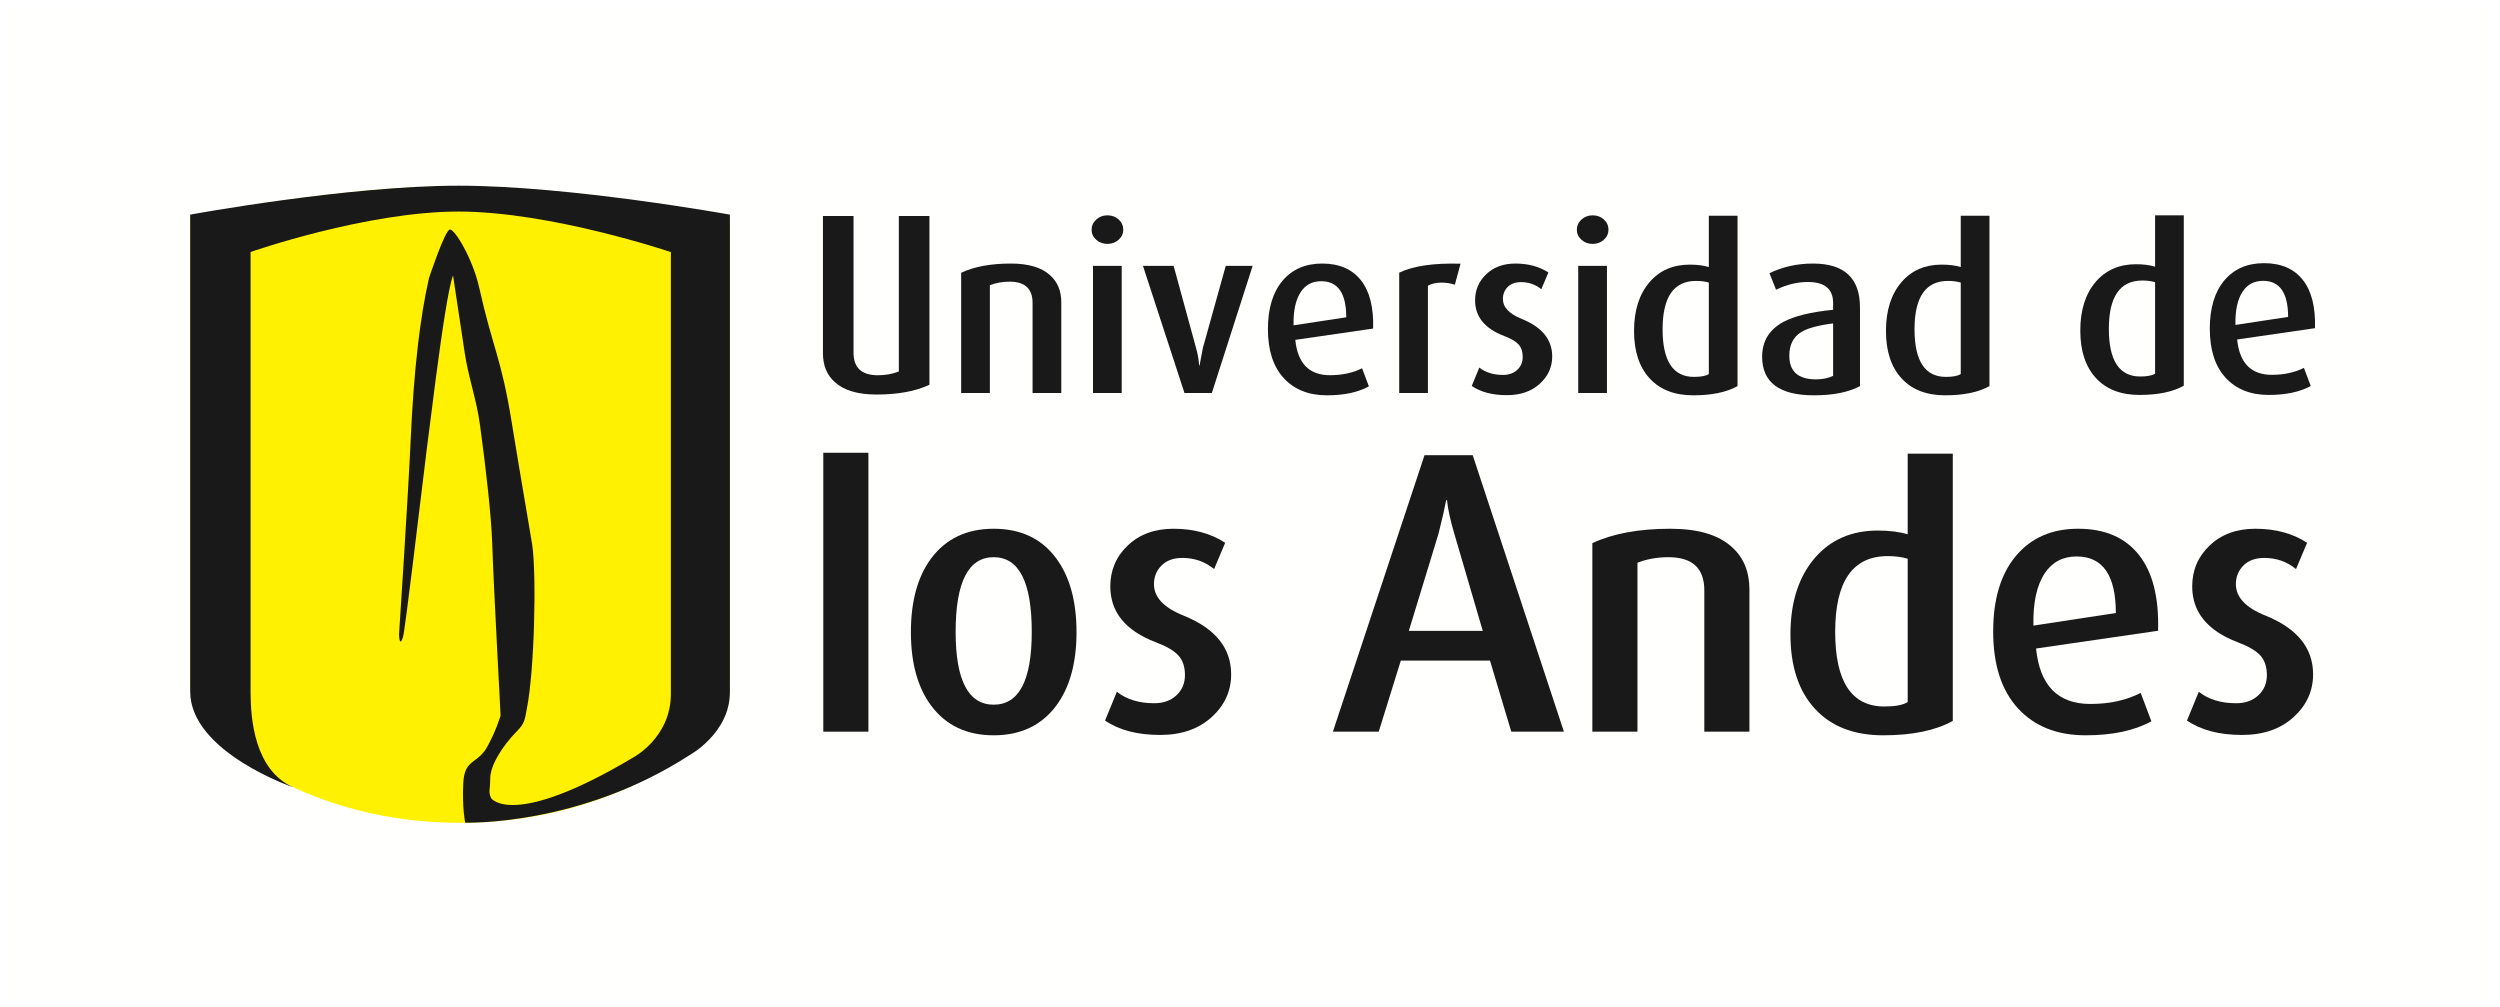
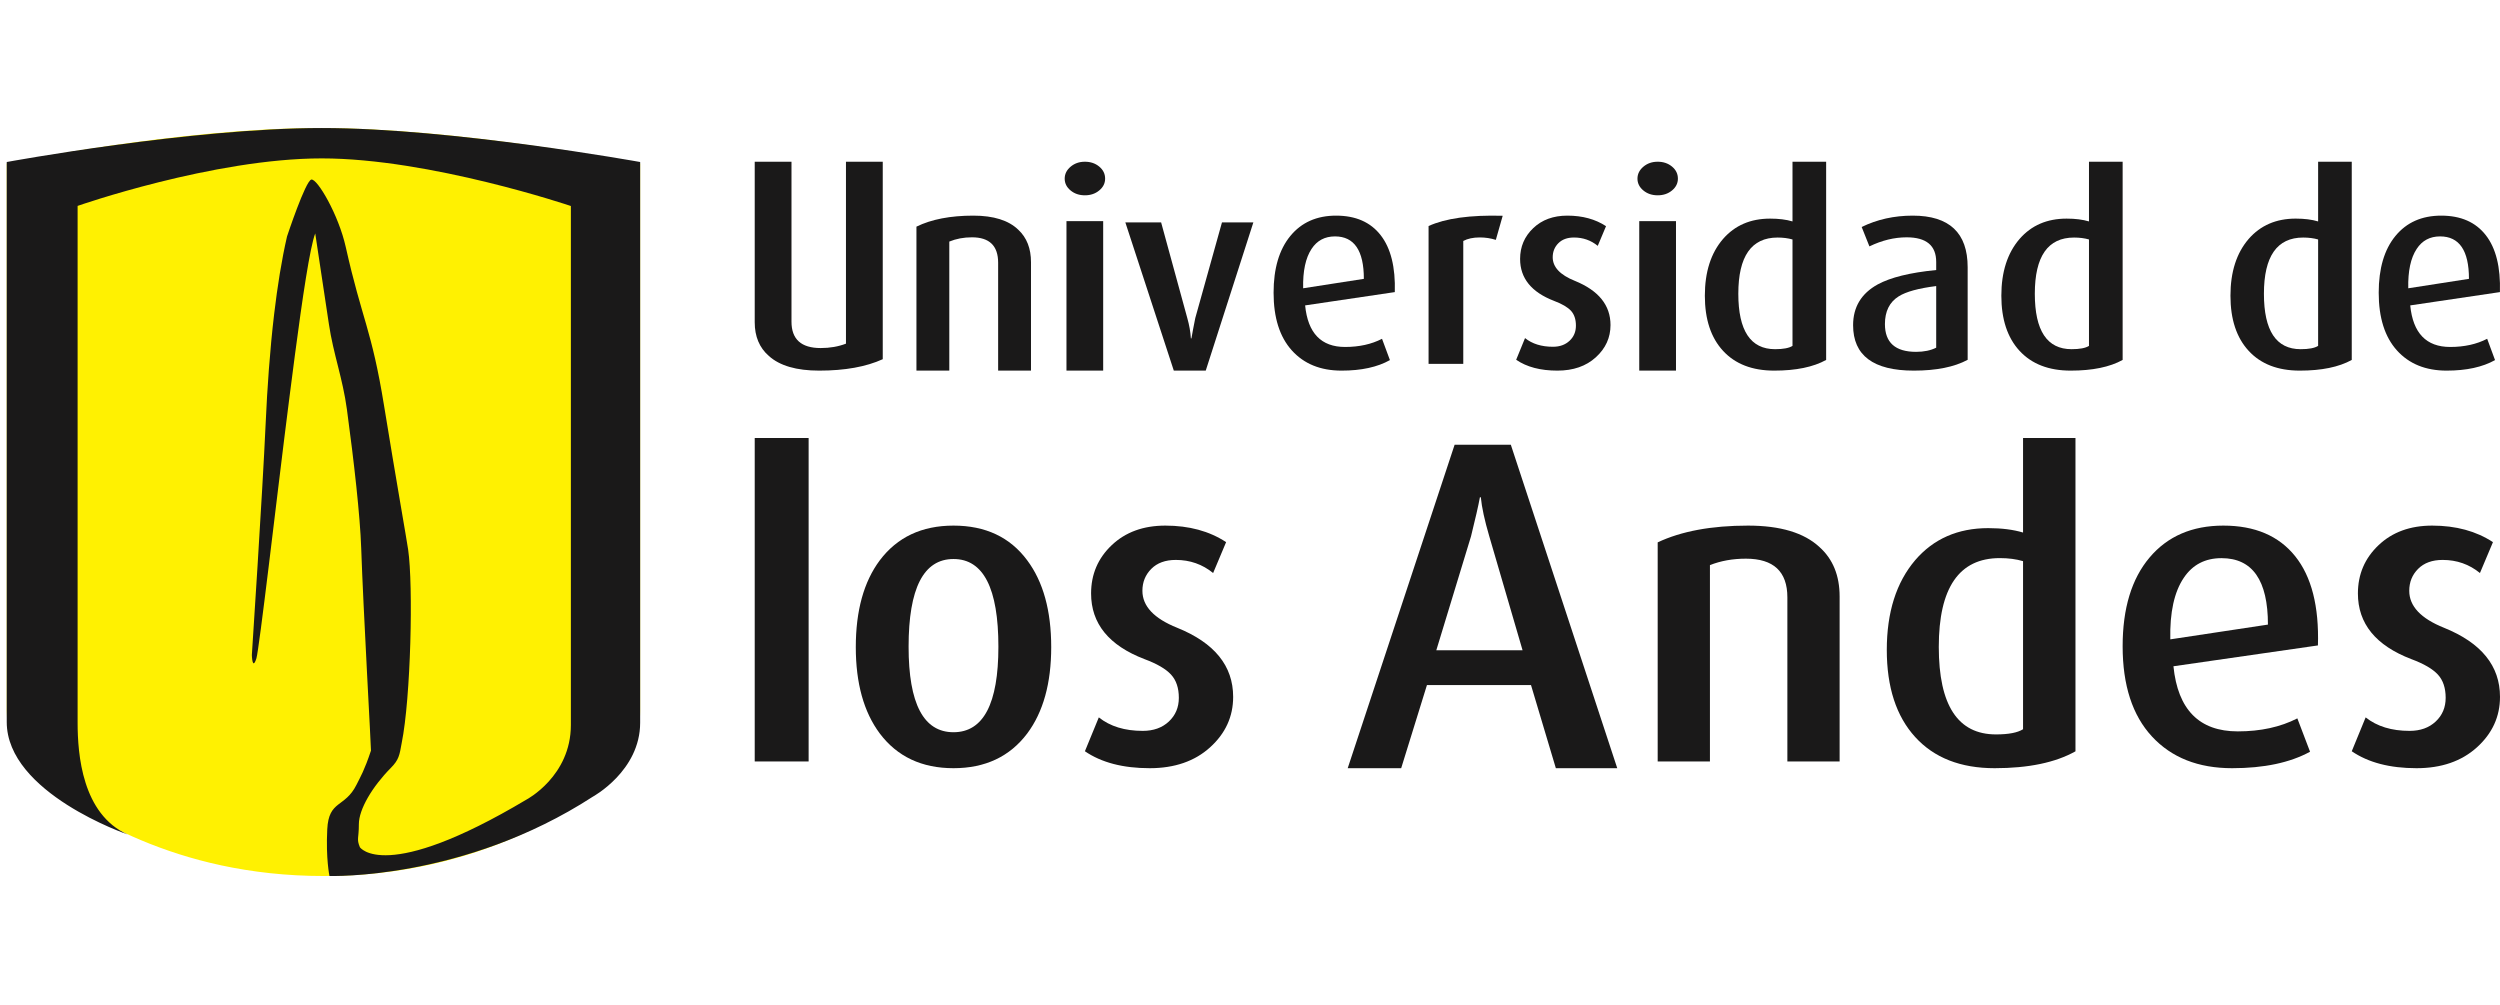
- <svg xmlns="http://www.w3.org/2000/svg" width="221px" height="89px" viewBox="0 0 221 89" version="1.1">
+ <svg xmlns="http://www.w3.org/2000/svg" width="371px" height="149px" viewBox="0 0 371 149" version="1.1">
  <defs />
-   <g id="Page-1" stroke="none" stroke-width="1" fill="none" fill-rule="evenodd">
-     <g id="Artboard">
-       <g id="Normal">
-         <polygon id="Fill-1" fill="#FFFFFE" points="0.547 88.524 220.168 88.524 220.168 0.674 0.547 0.674" />
-         <path d="M16.813,19.137 C16.813,19.137 29.62,16.464 40.38,16.464 C51.14,16.464 64.523,19.137 64.523,19.137 C64.523,19.137 64.523,54.932 64.523,60.301 C64.523,63.655 62.468,65.458 61.737,65.985 C60.098,67.168 52.759,72.735 40.686,72.735 C29.324,72.735 22.393,67.833 19.64,65.904 C18.404,65.034 16.813,63.133 16.813,60.301 C16.813,55.947 16.813,19.137 16.813,19.137" id="Fill-2" fill="#FFF101" />
-         <path d="M60.957,66.753 C51.226,73.063 41.122,72.721 41.122,72.721 C41.122,72.721 40.843,71.432 40.955,69.209 C41.065,66.985 42.279,67.612 43.157,65.855 C43.475,65.218 43.75,64.777 44.248,63.283 C44.268,63.221 43.665,52.571 43.512,48.051 C43.43,45.616 42.972,41.552 42.436,37.601 C42.12,35.259 41.408,33.404 41.079,31.181 C40.602,27.97 40.049,24.349 40.049,24.349 C39.654,25.371 39.086,29.196 38.517,33.514 C38.244,35.585 37.969,37.769 37.713,39.813 C37.171,44.138 35.821,55.717 35.617,56.345 C35.308,57.298 35.275,56.093 35.275,56.093 C35.275,56.093 36.076,43.947 36.317,38.621 C36.434,36.017 36.631,33.155 36.956,30.41 C37.2,28.349 37.516,26.352 37.924,24.578 C37.924,24.578 39.315,20.377 39.758,20.294 C40.202,20.21 41.806,22.941 42.348,25.372 C43.576,30.859 44.3,31.561 45.235,37.327 C46.125,42.805 46.936,47.387 47.045,48.137 C47.444,50.855 47.247,59.335 46.561,62.712 C46.399,63.634 46.349,63.973 45.748,64.582 C44.337,66.009 43.335,67.709 43.335,68.821 C43.335,69.934 43.149,69.912 43.413,70.557 C43.413,70.557 45.273,73.341 55.963,66.969 C55.963,66.969 59.304,65.219 59.304,61.356 L59.304,22.285 C59.304,22.285 48.704,18.701 40.54,18.701 C32.375,18.701 22.151,22.277 22.151,22.277 L22.151,61.18 C22.151,63.574 22.5,68.065 25.918,69.597 C25.918,69.597 16.813,66.48 16.813,61.132 L16.813,18.973 C16.813,18.973 30.713,16.415 40.545,16.415 C50.377,16.415 64.523,18.973 64.523,18.973 C64.523,18.973 64.523,57.547 64.523,61.183 C64.523,64.817 60.957,66.753 60.957,66.753" id="Fill-3" fill="#1A1919" />
-         <path d="M193.047,34.1 C192.076,34.642 190.77,34.912 189.129,34.912 C187.475,34.912 186.189,34.412 185.273,33.41 C184.355,32.409 183.898,31.013 183.898,29.219 C183.898,27.411 184.355,25.973 185.273,24.902 C186.164,23.873 187.346,23.358 188.82,23.358 C189.473,23.358 190.037,23.43 190.51,23.573 L190.51,19.035 L193.047,19.035 L193.047,34.1 Z M190.51,33.032 L190.51,24.944 C190.176,24.848 189.801,24.798 189.383,24.798 C187.41,24.798 186.422,26.223 186.422,29.071 C186.422,31.88 187.346,33.283 189.195,33.283 C189.807,33.283 190.244,33.2 190.51,33.032 L190.51,33.032 Z" id="Fill-4" fill="#1A1919" />
-         <path d="M204.645,29.011 L197.764,30.01 C197.973,32.093 198.996,33.134 200.83,33.134 C201.914,33.134 202.859,32.929 203.666,32.519 L204.27,34.121 C203.311,34.648 202.074,34.912 200.559,34.912 C198.947,34.912 197.674,34.405 196.742,33.391 C195.812,32.377 195.346,30.933 195.346,29.057 C195.346,27.236 195.773,25.815 196.627,24.795 C197.482,23.774 198.654,23.264 200.141,23.264 C201.643,23.264 202.781,23.753 203.56,24.732 C204.34,25.711 204.701,27.137 204.645,29.011 Z M202.269,28.015 C202.269,25.889 201.531,24.825 200.055,24.825 C199.275,24.825 198.678,25.138 198.26,25.764 C197.801,26.444 197.584,27.432 197.613,28.724 L202.269,28.015 L202.269,28.015 Z" id="Fill-5" fill="#1A1919" />
-         <polygon id="Fill-6" fill="#1A1919" points="72.779 64.68 76.767 64.68 76.767 40.024 72.779 40.024" />
-         <path d="M95.164,55.888 C95.164,58.61 94.564,60.777 93.366,62.389 C92.058,64.131 90.217,65.001 87.843,65.001 C85.468,65.001 83.627,64.131 82.321,62.389 C81.122,60.777 80.523,58.61 80.523,55.888 C80.523,53.144 81.122,50.966 82.321,49.354 C83.627,47.612 85.468,46.741 87.843,46.741 C90.239,46.741 92.081,47.612 93.366,49.354 C94.564,50.966 95.164,53.144 95.164,55.888 Z M91.207,55.857 C91.207,51.457 90.085,49.256 87.843,49.256 C85.6,49.256 84.479,51.457 84.479,55.857 C84.479,60.148 85.6,62.294 87.843,62.294 C90.085,62.294 91.207,60.148 91.207,55.857 L91.207,55.857 Z" id="Fill-7" fill="#1A1919" />
-         <path d="M108.834,59.611 C108.834,61.093 108.256,62.356 107.101,63.401 C105.947,64.446 104.432,64.97 102.557,64.97 C100.552,64.97 98.928,64.546 97.686,63.697 L98.732,61.152 C99.582,61.829 100.683,62.166 102.036,62.166 C102.842,62.166 103.496,61.933 103.998,61.464 C104.498,60.996 104.75,60.401 104.75,59.683 C104.75,58.942 104.553,58.359 104.162,57.935 C103.77,57.51 103.105,57.122 102.168,56.774 C99.49,55.75 98.151,54.105 98.151,51.84 C98.151,50.401 98.668,49.192 99.702,48.212 C100.736,47.231 102.08,46.741 103.734,46.741 C105.519,46.741 107.043,47.155 108.305,47.983 L107.328,50.304 C106.523,49.648 105.587,49.32 104.522,49.32 C103.739,49.32 103.125,49.543 102.68,49.99 C102.234,50.436 102.01,50.987 102.01,51.64 C102.01,52.795 102.881,53.72 104.623,54.417 C107.43,55.55 108.834,57.28 108.834,59.611" id="Fill-8" fill="#1A1919" />
-         <path d="M138.25,64.681 L133.598,64.681 L131.715,58.397 L123.832,58.397 L121.879,64.681 L117.828,64.681 L125.928,40.238 L130.187,40.238 L138.25,64.681 Z M131.076,55.768 L128.555,47.16 C128.199,45.952 127.986,44.967 127.914,44.209 L127.844,44.209 C127.727,44.849 127.5,45.832 127.17,47.16 L124.541,55.768 L131.076,55.768 L131.076,55.768 Z" id="Fill-9" fill="#1A1919" />
-         <path d="M154.65,64.681 L150.662,64.681 L150.662,52.197 C150.662,50.236 149.607,49.256 147.496,49.256 C146.494,49.256 145.58,49.419 144.752,49.746 L144.752,64.681 L140.764,64.681 L140.764,48.016 C142.572,47.167 144.869,46.741 147.658,46.741 C150.119,46.741 151.94,47.285 153.115,48.375 C154.139,49.29 154.65,50.543 154.65,52.134 L154.65,64.681" id="Fill-10" fill="#1A1919" />
-         <path d="M172.627,63.728 C171.102,64.576 169.051,65.001 166.48,65.001 C163.887,65.001 161.871,64.218 160.432,62.649 C158.994,61.081 158.275,58.892 158.275,56.083 C158.275,53.251 158.994,50.997 160.432,49.319 C161.828,47.707 163.68,46.9 165.99,46.9 C167.014,46.9 167.896,47.011 168.639,47.232 L168.639,40.104 L172.627,40.104 L172.627,63.728 Z M168.639,62.063 L168.639,49.389 C168.115,49.236 167.525,49.16 166.873,49.16 C163.777,49.16 162.23,51.393 162.23,55.856 C162.23,60.256 163.68,62.454 166.578,62.454 C167.537,62.454 168.223,62.324 168.639,62.063 L168.639,62.063 Z" id="Fill-11" fill="#1A1919" />
-         <path d="M190.773,55.76 L179.988,57.329 C180.315,60.597 181.916,62.23 184.791,62.23 C186.49,62.23 187.973,61.904 189.236,61.251 L190.184,63.762 C188.68,64.589 186.742,65.001 184.367,65.001 C181.84,65.001 179.846,64.206 178.387,62.617 C176.928,61.027 176.197,58.763 176.197,55.822 C176.197,52.97 176.867,50.743 178.207,49.143 C179.547,47.542 181.383,46.741 183.713,46.741 C186.068,46.741 187.853,47.51 189.074,49.045 C190.295,50.581 190.861,52.82 190.773,55.76 Z M187.041,54.192 C187.041,50.858 185.887,49.191 183.576,49.191 C182.357,49.191 181.42,49.683 180.766,50.663 C180.047,51.73 179.711,53.277 179.754,55.303 L187.041,54.192 L187.041,54.192 Z" id="Fill-12" fill="#1A1919" />
-         <path d="M204.477,59.611 C204.477,61.093 203.898,62.356 202.744,63.401 C201.588,64.446 200.074,64.97 198.199,64.97 C196.195,64.97 194.57,64.546 193.328,63.697 L194.373,61.152 C195.225,61.829 196.326,62.166 197.678,62.166 C198.484,62.166 199.139,61.933 199.639,61.464 C200.141,60.996 200.391,60.401 200.391,59.683 C200.391,58.942 200.195,58.359 199.805,57.935 C199.412,57.51 198.748,57.122 197.81,56.774 C195.131,55.75 193.791,54.105 193.791,51.84 C193.791,50.401 194.309,49.192 195.344,48.212 C196.377,47.231 197.723,46.741 199.377,46.741 C201.162,46.741 202.685,47.155 203.947,47.983 L202.969,50.304 C202.164,49.648 201.228,49.32 200.164,49.32 C199.381,49.32 198.768,49.543 198.32,49.99 C197.875,50.436 197.652,50.987 197.652,51.64 C197.652,52.795 198.523,53.72 200.264,54.417 C203.072,55.55 204.477,57.28 204.477,59.611" id="Fill-13" fill="#1A1919" />
-         <path d="M93.818,34.742 L91.279,34.742 L91.279,26.777 C91.279,25.525 90.605,24.899 89.256,24.899 C88.618,24.899 88.034,25.004 87.505,25.213 L87.505,34.742 L84.966,34.742 L84.966,24.111 C86.12,23.57 87.585,23.298 89.361,23.298 C90.93,23.298 92.089,23.647 92.838,24.341 C93.492,24.924 93.818,25.723 93.818,26.738 L93.818,34.742" id="Fill-14" fill="#1A1919" />
-         <path d="M99.294,20.308 C99.294,20.655 99.158,20.952 98.886,21.195 C98.615,21.44 98.285,21.56 97.896,21.56 C97.506,21.56 97.176,21.44 96.905,21.195 C96.634,20.952 96.498,20.655 96.498,20.308 C96.498,19.96 96.634,19.661 96.905,19.411 C97.176,19.161 97.506,19.035 97.896,19.035 C98.285,19.035 98.615,19.157 98.886,19.4 C99.158,19.645 99.294,19.946 99.294,20.308 Z M96.621,34.742 L99.16,34.742 L99.16,23.502 L96.621,23.502 L96.621,34.742 Z" id="Fill-15" fill="#1A1919" />
-         <path d="M110.734,23.502 L107.127,34.742 L104.708,34.742 L101.038,23.502 L103.748,23.502 L105.73,30.757 C105.883,31.299 105.973,31.812 106.001,32.299 L106.043,32.299 C106.112,31.896 106.209,31.382 106.335,30.757 L108.357,23.502 L110.734,23.502" id="Fill-16" fill="#1A1919" />
-         <path d="M121.385,29.045 L114.504,30.044 C114.713,32.127 115.734,33.168 117.568,33.168 C118.652,33.168 119.598,32.963 120.404,32.554 L121.01,34.155 C120.051,34.684 118.812,34.946 117.299,34.946 C115.685,34.946 114.414,34.438 113.482,33.425 C112.551,32.411 112.084,30.967 112.084,29.091 C112.084,27.271 112.512,25.851 113.367,24.83 C114.223,23.809 115.393,23.298 116.881,23.298 C118.381,23.298 119.522,23.787 120.299,24.767 C121.078,25.745 121.44,27.171 121.385,29.045 Z M119.01,28.049 C119.01,25.923 118.272,24.859 116.795,24.859 C116.016,24.859 115.416,25.172 114.998,25.798 C114.539,26.478 114.324,27.466 114.352,28.758 L119.01,28.049 L119.01,28.049 Z" id="Fill-17" fill="#1A1919" />
-         <path d="M129.111,23.311 L128.609,25.171 C128.234,25.046 127.844,24.983 127.44,24.983 C126.953,24.983 126.549,25.074 126.228,25.255 L126.228,34.742 L123.69,34.742 L123.69,24.104 C124.928,23.507 126.734,23.242 129.111,23.311" id="Fill-18" fill="#1A1919" />
-         <path d="M137.215,31.512 C137.215,32.457 136.846,33.264 136.109,33.932 C135.371,34.6 134.406,34.933 133.211,34.933 C131.93,34.933 130.894,34.661 130.102,34.118 L130.77,32.491 C131.31,32.924 132.014,33.142 132.877,33.142 C133.391,33.142 133.809,32.991 134.129,32.691 C134.447,32.395 134.607,32.015 134.607,31.556 C134.607,31.083 134.482,30.711 134.234,30.44 C133.982,30.17 133.559,29.923 132.963,29.7 C131.254,29.047 130.398,27.997 130.398,26.551 C130.398,25.634 130.728,24.862 131.389,24.236 C132.049,23.61 132.906,23.298 133.961,23.298 C135.1,23.298 136.072,23.563 136.877,24.089 L136.252,25.567 C135.738,25.149 135.143,24.94 134.461,24.94 C133.961,24.94 133.568,25.083 133.283,25.368 C133,25.653 132.857,26.005 132.857,26.422 C132.857,27.159 133.412,27.75 134.525,28.194 C136.318,28.919 137.215,30.023 137.215,31.512" id="Fill-19" fill="#1A1919" />
-         <path d="M142.187,20.308 C142.187,20.655 142.051,20.952 141.781,21.195 C141.51,21.44 141.18,21.56 140.791,21.56 C140.4,21.56 140.07,21.44 139.799,21.195 C139.529,20.952 139.393,20.655 139.393,20.308 C139.393,19.96 139.529,19.661 139.799,19.411 C140.07,19.161 140.4,19.035 140.791,19.035 C141.18,19.035 141.51,19.157 141.781,19.4 C142.051,19.645 142.187,19.946 142.187,20.308 Z M139.516,34.742 L142.055,34.742 L142.055,23.502 L139.516,23.502 L139.516,34.742 Z" id="Fill-20" fill="#1A1919" />
-         <path d="M153.598,34.134 C152.625,34.676 151.32,34.946 149.68,34.946 C148.027,34.946 146.74,34.445 145.824,33.444 C144.906,32.444 144.449,31.047 144.449,29.253 C144.449,27.445 144.906,26.006 145.824,24.936 C146.715,23.907 147.897,23.393 149.371,23.393 C150.023,23.393 150.588,23.464 151.06,23.606 L151.06,19.069 L153.598,19.069 L153.598,34.134 Z M151.06,33.067 L151.06,24.978 C150.727,24.882 150.352,24.832 149.934,24.832 C147.959,24.832 146.973,26.257 146.973,29.105 C146.973,31.914 147.898,33.317 149.746,33.317 C150.357,33.317 150.797,33.234 151.06,33.067 L151.06,33.067 Z" id="Fill-21" fill="#1A1919" />
-         <path d="M164.422,34.134 C163.408,34.676 162.055,34.946 160.357,34.946 C157.301,34.946 155.773,33.808 155.773,31.53 C155.773,30.17 156.393,29.148 157.629,28.468 C158.602,27.941 160.072,27.579 162.047,27.386 L162.047,26.781 C162.047,25.545 161.303,24.928 159.816,24.928 C158.885,24.928 157.949,25.155 157.004,25.609 L156.42,24.151 C157.588,23.583 158.871,23.298 160.275,23.298 C163.039,23.298 164.422,24.591 164.422,27.174 L164.422,34.134 Z M162.047,33.222 L162.047,28.591 C160.715,28.758 159.772,29.015 159.217,29.363 C158.523,29.794 158.176,30.489 158.176,31.449 C158.176,32.839 158.961,33.535 160.527,33.535 C161.123,33.535 161.629,33.431 162.047,33.222 L162.047,33.222 Z" id="Fill-22" fill="#1A1919" />
-         <path d="M175.869,34.134 C174.897,34.676 173.59,34.946 171.951,34.946 C170.297,34.946 169.012,34.445 168.094,33.444 C167.178,32.444 166.719,31.047 166.719,29.253 C166.719,27.445 167.178,26.006 168.096,24.936 C168.984,23.907 170.166,23.393 171.641,23.393 C172.295,23.393 172.857,23.464 173.33,23.606 L173.33,19.069 L175.869,19.069 L175.869,34.134 Z M173.33,33.067 L173.33,24.978 C172.996,24.882 172.621,24.832 172.205,24.832 C170.23,24.832 169.244,26.257 169.244,29.105 C169.244,31.914 170.168,33.317 172.018,33.317 C172.629,33.317 173.066,33.234 173.33,33.067 L173.33,33.067 Z" id="Fill-23" fill="#1A1919" />
-         <path d="M72.748,19.095 L75.452,19.095 L75.452,31.179 C75.452,32.507 76.167,33.172 77.598,33.172 C78.278,33.172 78.897,33.061 79.457,32.84 L79.457,19.095 L82.162,19.095 L82.162,34.014 C80.936,34.589 79.378,34.877 77.488,34.877 C75.819,34.877 74.585,34.508 73.789,33.77 C73.094,33.149 72.748,32.3 72.748,31.222 L72.748,19.095" id="Fill-24" fill="#1A1919" />
-       </g>
+   <g id="uniandes" stroke="none" stroke-width="1" fill="none" fill-rule="evenodd">
+     <g transform="translate(1, 19)" fill-rule="nonzero">
+       <path d="M0,5.273 C0,5.273 25.233,0 46.433,0 C67.632,0 94,5.273 94,5.273 C94,5.273 94,75.882 94,86.473 C94,93.089 89.951,96.645 88.511,97.685 C85.282,100.019 70.822,111 47.035,111 C24.65,111 10.994,101.33 5.57,97.525 C3.135,95.809 0,92.059 0,86.473 C0,77.884 0,5.273 0,5.273" id="Fill-2" fill="#FFF101" />
+       <path d="M86.974,99.229 C67.802,111.668 47.894,110.994 47.894,110.994 C47.894,110.994 47.345,108.453 47.565,104.07 C47.782,99.686 50.174,100.922 51.904,97.459 C52.53,96.203 53.072,95.334 54.053,92.389 C54.093,92.267 52.905,71.273 52.603,62.363 C52.442,57.563 51.539,49.551 50.483,41.763 C49.861,37.146 48.458,33.49 47.81,29.108 C46.87,22.778 45.78,15.64 45.78,15.64 C45.002,17.655 43.883,25.195 42.762,33.707 C42.224,37.789 41.682,42.094 41.178,46.123 C40.11,54.649 37.45,77.474 37.048,78.712 C36.44,80.591 36.375,78.216 36.375,78.216 C36.375,78.216 37.953,54.273 38.427,43.774 C38.658,38.641 39.046,32.999 39.686,27.588 C40.167,23.525 40.79,19.588 41.594,16.091 C41.594,16.091 44.334,7.81 45.207,7.647 C46.082,7.481 49.242,12.864 50.31,17.657 C52.729,28.473 54.156,29.857 55.998,41.223 C57.752,52.021 59.349,61.054 59.564,62.532 C60.35,67.89 59.962,84.606 58.611,91.263 C58.291,93.081 58.193,93.749 57.009,94.949 C54.229,97.762 52.255,101.114 52.255,103.306 C52.255,105.5 51.888,105.456 52.408,106.728 C52.408,106.728 56.073,112.216 77.135,99.655 C77.135,99.655 83.717,96.205 83.717,88.59 L83.717,11.571 C83.717,11.571 62.833,4.506 46.748,4.506 C30.661,4.506 10.517,11.556 10.517,11.556 L10.517,88.243 C10.517,92.962 11.205,101.815 17.939,104.835 C17.939,104.835 0,98.691 0,88.149 L0,5.042 C0,5.042 27.386,0 46.758,0 C66.129,0 94,5.042 94,5.042 C94,5.042 94,81.082 94,88.249 C94,95.413 86.974,99.229 86.974,99.229" id="Fill-3" fill="#1A1919" />
+       <path d="M348,34.415 C346.09,35.473 343.52,36 340.292,36 C337.037,36 334.507,35.024 332.705,33.067 C330.899,31.113 330,28.387 330,24.884 C330,21.354 330.899,18.547 332.705,16.455 C334.458,14.446 336.784,13.441 339.684,13.441 C340.968,13.441 342.078,13.581 343.009,13.86 L343.009,5 L348,5 L348,34.415 Z M343.009,32.329 L343.009,16.537 C342.352,16.35 341.614,16.252 340.791,16.252 C336.91,16.252 334.966,19.035 334.966,24.595 C334.966,30.08 336.784,32.819 340.421,32.819 C341.626,32.819 342.485,32.657 343.009,32.329 Z" id="Fill-4" fill="#1A1919" />
+       <path d="M369.989,24.348 L356.678,26.321 C357.082,30.434 359.061,32.489 362.609,32.489 C364.706,32.489 366.534,32.084 368.095,31.275 L369.264,34.438 C367.408,35.479 365.015,36 362.085,36 C358.966,36 356.504,34.999 354.701,32.997 C352.901,30.994 352,28.143 352,24.439 C352,20.843 352.826,18.037 354.478,16.023 C356.132,14.007 358.399,13 361.276,13 C364.182,13 366.383,13.966 367.89,15.899 C369.399,17.832 370.097,20.648 369.989,24.348 Z M365.393,22.381 C365.393,18.183 363.965,16.082 361.11,16.082 C359.601,16.082 358.446,16.7 357.637,17.936 C356.749,19.279 356.329,21.23 356.386,23.781 L365.393,22.381 Z" id="Fill-5" fill="#1A1919" />
+       <polygon id="Fill-6" fill="#1A1919" points="111 94 119 94 119 46 111 46" />
+       <path d="M155,77.034 C155,82.4 153.812,86.672 151.439,89.85 C148.848,93.285 145.201,95 140.499,95 C135.795,95 132.148,93.285 129.561,89.85 C127.186,86.672 126,82.4 126,77.034 C126,71.624 127.186,67.33 129.561,64.152 C132.148,60.717 135.795,59 140.499,59 C145.245,59 148.893,60.717 151.439,64.152 C153.812,67.33 155,71.624 155,77.034 Z M147.162,76.972 C147.162,68.298 144.94,63.958 140.499,63.958 C136.056,63.958 133.836,68.298 133.836,76.972 C133.836,85.432 136.056,89.663 140.499,89.663 C144.94,89.663 147.162,85.432 147.162,76.972 Z" id="Fill-7" fill="#1A1919" />
+       <path d="M182,84.417 C182,87.343 180.859,89.838 178.58,91.901 C176.303,93.965 173.313,95 169.613,95 C165.656,95 162.451,94.163 160,92.486 L162.064,87.46 C163.742,88.797 165.914,89.462 168.584,89.462 C170.175,89.462 171.466,89.002 172.456,88.076 C173.443,87.152 173.94,85.977 173.94,84.559 C173.94,83.095 173.552,81.944 172.78,81.107 C172.006,80.267 170.694,79.501 168.845,78.814 C163.56,76.792 160.918,73.543 160.918,69.07 C160.918,66.228 161.938,63.84 163.978,61.905 C166.019,59.968 168.671,59 171.935,59 C175.458,59 178.466,59.818 180.956,61.453 L179.028,66.036 C177.439,64.741 175.592,64.093 173.49,64.093 C171.945,64.093 170.734,64.534 169.855,65.416 C168.975,66.297 168.533,67.385 168.533,68.675 C168.533,70.956 170.252,72.783 173.69,74.159 C179.229,76.397 182,79.813 182,84.417" id="Fill-8" fill="#1A1919" />
+       <path d="M239,95 L229.888,95 L226.2,82.66 L210.76,82.66 L206.935,95 L199,95 L214.865,47 L223.207,47 L239,95 Z M224.948,77.497 L220.011,60.593 C219.313,58.221 218.896,56.287 218.755,54.798 L218.618,54.798 C218.389,56.055 217.944,57.985 217.298,60.593 L212.149,77.497 L224.948,77.497 Z" id="Fill-9" fill="#1A1919" />
+       <path d="M272,94 L264.246,94 L264.246,69.644 C264.246,65.819 262.194,63.907 258.09,63.907 C256.141,63.907 254.364,64.225 252.754,64.863 L252.754,94 L245,94 L245,61.487 C248.515,59.831 252.982,59 258.405,59 C263.19,59 266.731,60.061 269.015,62.188 C271.006,63.973 272,66.418 272,69.521 L272,94" id="Fill-10" fill="#1A1919" />
+       <path d="M307,92.495 C304.025,94.164 300.023,95 295.008,95 C289.949,95 286.016,93.459 283.208,90.371 C280.403,87.285 279,82.977 279,77.448 C279,71.875 280.403,67.439 283.208,64.136 C285.932,60.964 289.545,59.375 294.052,59.375 C296.049,59.375 297.77,59.594 299.22,60.029 L299.22,46 L307,46 L307,92.495 Z M299.22,89.218 L299.22,64.274 C298.197,63.973 297.046,63.823 295.774,63.823 C289.734,63.823 286.716,68.218 286.716,77.002 C286.716,85.661 289.545,89.987 295.199,89.987 C297.07,89.987 298.408,89.731 299.22,89.218 Z" id="Fill-11" fill="#1A1919" />
+       <path d="M342.982,76.781 L321.538,79.874 C322.188,86.317 325.371,89.537 331.088,89.537 C334.466,89.537 337.415,88.894 339.926,87.607 L341.811,92.557 C338.821,94.188 334.967,95 330.245,95 C325.22,95 321.256,93.433 318.355,90.3 C315.453,87.165 314,82.702 314,76.903 C314,71.281 315.332,66.89 317.997,63.736 C320.661,60.579 324.312,59 328.945,59 C333.627,59 337.176,60.516 339.604,63.542 C342.032,66.571 343.157,70.985 342.982,76.781 Z M335.562,73.69 C335.562,67.117 333.267,63.83 328.672,63.83 C326.248,63.83 324.385,64.8 323.085,66.732 C321.655,68.836 320.987,71.886 321.073,75.88 L335.562,73.69 Z" id="Fill-12" fill="#1A1919" />
+       <path d="M370,84.417 C370,87.343 368.857,89.838 366.58,91.901 C364.299,93.965 361.312,95 357.612,95 C353.657,95 350.451,94.163 348,92.486 L350.062,87.46 C351.743,88.797 353.916,89.462 356.584,89.462 C358.174,89.462 359.467,89.002 360.453,88.076 C361.444,87.152 361.937,85.977 361.937,84.559 C361.937,83.095 361.55,81.944 360.781,81.107 C360.005,80.267 358.695,79.501 356.844,78.814 C351.558,76.792 348.914,73.543 348.914,69.07 C348.914,66.228 349.936,63.84 351.978,61.905 C354.017,59.968 356.673,59 359.936,59 C363.459,59 366.464,59.818 368.954,61.453 L367.024,66.036 C365.436,64.741 363.589,64.093 361.489,64.093 C359.944,64.093 358.735,64.534 357.851,65.416 C356.972,66.297 356.532,67.385 356.532,68.675 C356.532,70.956 358.251,72.783 361.687,74.159 C367.228,76.397 370,79.813 370,84.417" id="Fill-13" fill="#1A1919" />
+       <path d="M152,36 L147.124,36 L147.124,19.992 C147.124,17.476 145.83,16.218 143.239,16.218 C142.014,16.218 140.892,16.429 139.876,16.849 L139.876,36 L135,36 L135,14.634 C137.216,13.547 140.03,13 143.44,13 C146.454,13 148.68,13.701 150.118,15.096 C151.374,16.268 152,17.874 152,19.914 L152,36" id="Fill-14" fill="#1A1919" />
+       <path d="M163,7.512 C163,8.197 162.708,8.783 162.124,9.263 C161.543,9.747 160.835,9.983 160,9.983 C159.163,9.983 158.455,9.747 157.873,9.263 C157.292,8.783 157,8.197 157,7.512 C157,6.826 157.292,6.236 157.873,5.742 C158.455,5.249 159.163,5 160,5 C160.835,5 161.543,5.241 162.124,5.72 C162.708,6.204 163,6.798 163,7.512 Z M157.264,36 L162.712,36 L162.712,13.816 L157.264,13.816 L157.264,36 Z" id="Fill-15" fill="#1A1919" />
+       <path d="M185,14 L177.932,36 L173.192,36 L166,14 L171.31,14 L175.194,28.2 C175.494,29.261 175.67,30.265 175.725,31.218 L175.808,31.218 C175.943,30.43 176.133,29.423 176.38,28.2 L180.342,14 L185,14" id="Fill-16" fill="#1A1919" />
+       <path d="M205.989,24.348 L192.681,26.321 C193.085,30.434 195.06,32.489 198.607,32.489 C200.703,32.489 202.533,32.084 204.092,31.277 L205.264,34.438 C203.409,35.483 201.013,36 198.087,36 C194.965,36 192.507,34.997 190.704,32.997 C188.903,30.994 188,28.143 188,24.439 C188,20.845 188.828,18.041 190.482,16.025 C192.137,14.009 194.4,13 197.278,13 C200.179,13 202.386,13.966 203.889,15.901 C205.396,17.832 206.096,20.648 205.989,24.348 Z M201.396,22.381 C201.396,18.183 199.968,16.082 197.112,16.082 C195.605,16.082 194.445,16.7 193.636,17.936 C192.748,19.279 192.332,21.23 192.387,23.781 L201.396,22.381 Z" id="Fill-17" fill="#1A1919" />
+       <path d="M222,13.021 L220.981,16.597 C220.22,16.357 219.429,16.235 218.609,16.235 C217.621,16.235 216.801,16.41 216.15,16.758 L216.15,35 L211,35 L211,14.545 C213.512,13.397 217.177,12.888 222,13.021" id="Fill-18" fill="#1A1919" />
+       <path d="M238,29.237 C238,31.105 237.274,32.701 235.823,34.021 C234.371,35.342 232.471,36 230.119,36 C227.598,36 225.559,35.462 224,34.389 L225.315,31.173 C226.378,32.029 227.763,32.46 229.462,32.46 C230.473,32.46 231.296,32.161 231.926,31.568 C232.552,30.983 232.867,30.232 232.867,29.324 C232.867,28.389 232.621,27.654 232.133,27.118 C231.637,26.585 230.804,26.096 229.631,25.655 C226.267,24.365 224.583,22.289 224.583,19.431 C224.583,17.618 225.232,16.092 226.533,14.854 C227.832,13.617 229.519,13 231.595,13 C233.837,13 235.75,13.524 237.335,14.564 L236.105,17.485 C235.093,16.659 233.922,16.246 232.58,16.246 C231.595,16.246 230.822,16.529 230.261,17.092 C229.704,17.655 229.422,18.351 229.422,19.176 C229.422,20.632 230.515,21.801 232.705,22.678 C236.234,24.112 238,26.294 238,29.237" id="Fill-19" fill="#1A1919" />
+       <path d="M248,7.512 C248,8.197 247.708,8.783 247.128,9.263 C246.546,9.747 245.838,9.983 245.002,9.983 C244.162,9.983 243.454,9.747 242.872,9.263 C242.292,8.783 242,8.197 242,7.512 C242,6.826 242.292,6.236 242.872,5.742 C243.454,5.249 244.162,5 245.002,5 C245.838,5 246.546,5.241 247.128,5.72 C247.708,6.204 248,6.798 248,7.512 Z M242.264,36 L247.717,36 L247.717,13.816 L242.264,13.816 L242.264,36 Z" id="Fill-20" fill="#1A1919" />
+       <path d="M270,34.415 C268.086,35.473 265.518,36 262.292,36 C259.039,36 256.507,35.022 254.705,33.067 C252.899,31.115 252,28.387 252,24.884 C252,21.354 252.899,18.545 254.705,16.455 C256.458,14.446 258.784,13.443 261.684,13.443 C262.966,13.443 264.078,13.581 265.007,13.859 L265.007,5 L270,5 L270,34.415 Z M265.007,32.331 L265.007,16.537 C264.352,16.35 263.614,16.252 262.791,16.252 C258.906,16.252 256.966,19.035 256.966,24.595 C256.966,30.08 258.786,32.819 262.421,32.819 C263.624,32.819 264.489,32.657 265.007,32.331 Z" id="Fill-21" fill="#1A1919" />
+       <path d="M291,34.397 C289.007,35.467 286.348,36 283.01,36 C277.003,36 274,33.753 274,29.255 C274,26.569 275.219,24.551 277.648,23.209 C279.561,22.168 282.45,21.453 286.332,21.072 L286.332,19.877 C286.332,17.437 284.869,16.219 281.947,16.219 C280.117,16.219 278.277,16.667 276.42,17.563 L275.272,14.684 C277.567,13.563 280.089,13 282.849,13 C288.282,13 291,15.553 291,20.654 L291,34.397 Z M286.332,32.596 L286.332,23.451 C283.714,23.781 281.86,24.289 280.769,24.976 C279.405,25.827 278.723,27.199 278.723,29.095 C278.723,31.84 280.266,33.214 283.344,33.214 C284.516,33.214 285.51,33.008 286.332,32.596 Z" id="Fill-22" fill="#1A1919" />
+       <path d="M314,34.415 C312.088,35.473 309.517,36 306.292,36 C303.039,36 300.511,35.022 298.705,33.067 C296.903,31.115 296,28.387 296,24.884 C296,21.354 296.903,18.545 298.709,16.455 C300.456,14.446 302.781,13.443 305.683,13.443 C306.969,13.443 308.075,13.581 309.005,13.859 L309.005,5 L314,5 L314,34.415 Z M309.005,32.331 L309.005,16.537 C308.348,16.35 307.61,16.252 306.792,16.252 C302.907,16.252 300.967,19.035 300.967,24.595 C300.967,30.08 302.785,32.819 306.424,32.819 C307.626,32.819 308.486,32.657 309.005,32.331 Z" id="Fill-23" fill="#1A1919" />
+       <path d="M111,5 L116.457,5 L116.457,28.736 C116.457,31.345 117.9,32.651 120.789,32.651 C122.161,32.651 123.41,32.433 124.541,31.999 L124.541,5 L130,5 L130,34.305 C127.526,35.434 124.381,36 120.567,36 C117.198,36 114.708,35.275 113.101,33.826 C111.698,32.606 111,30.938 111,28.821 L111,5" id="Fill-24" fill="#1A1919" />
    </g>
  </g>
</svg>
